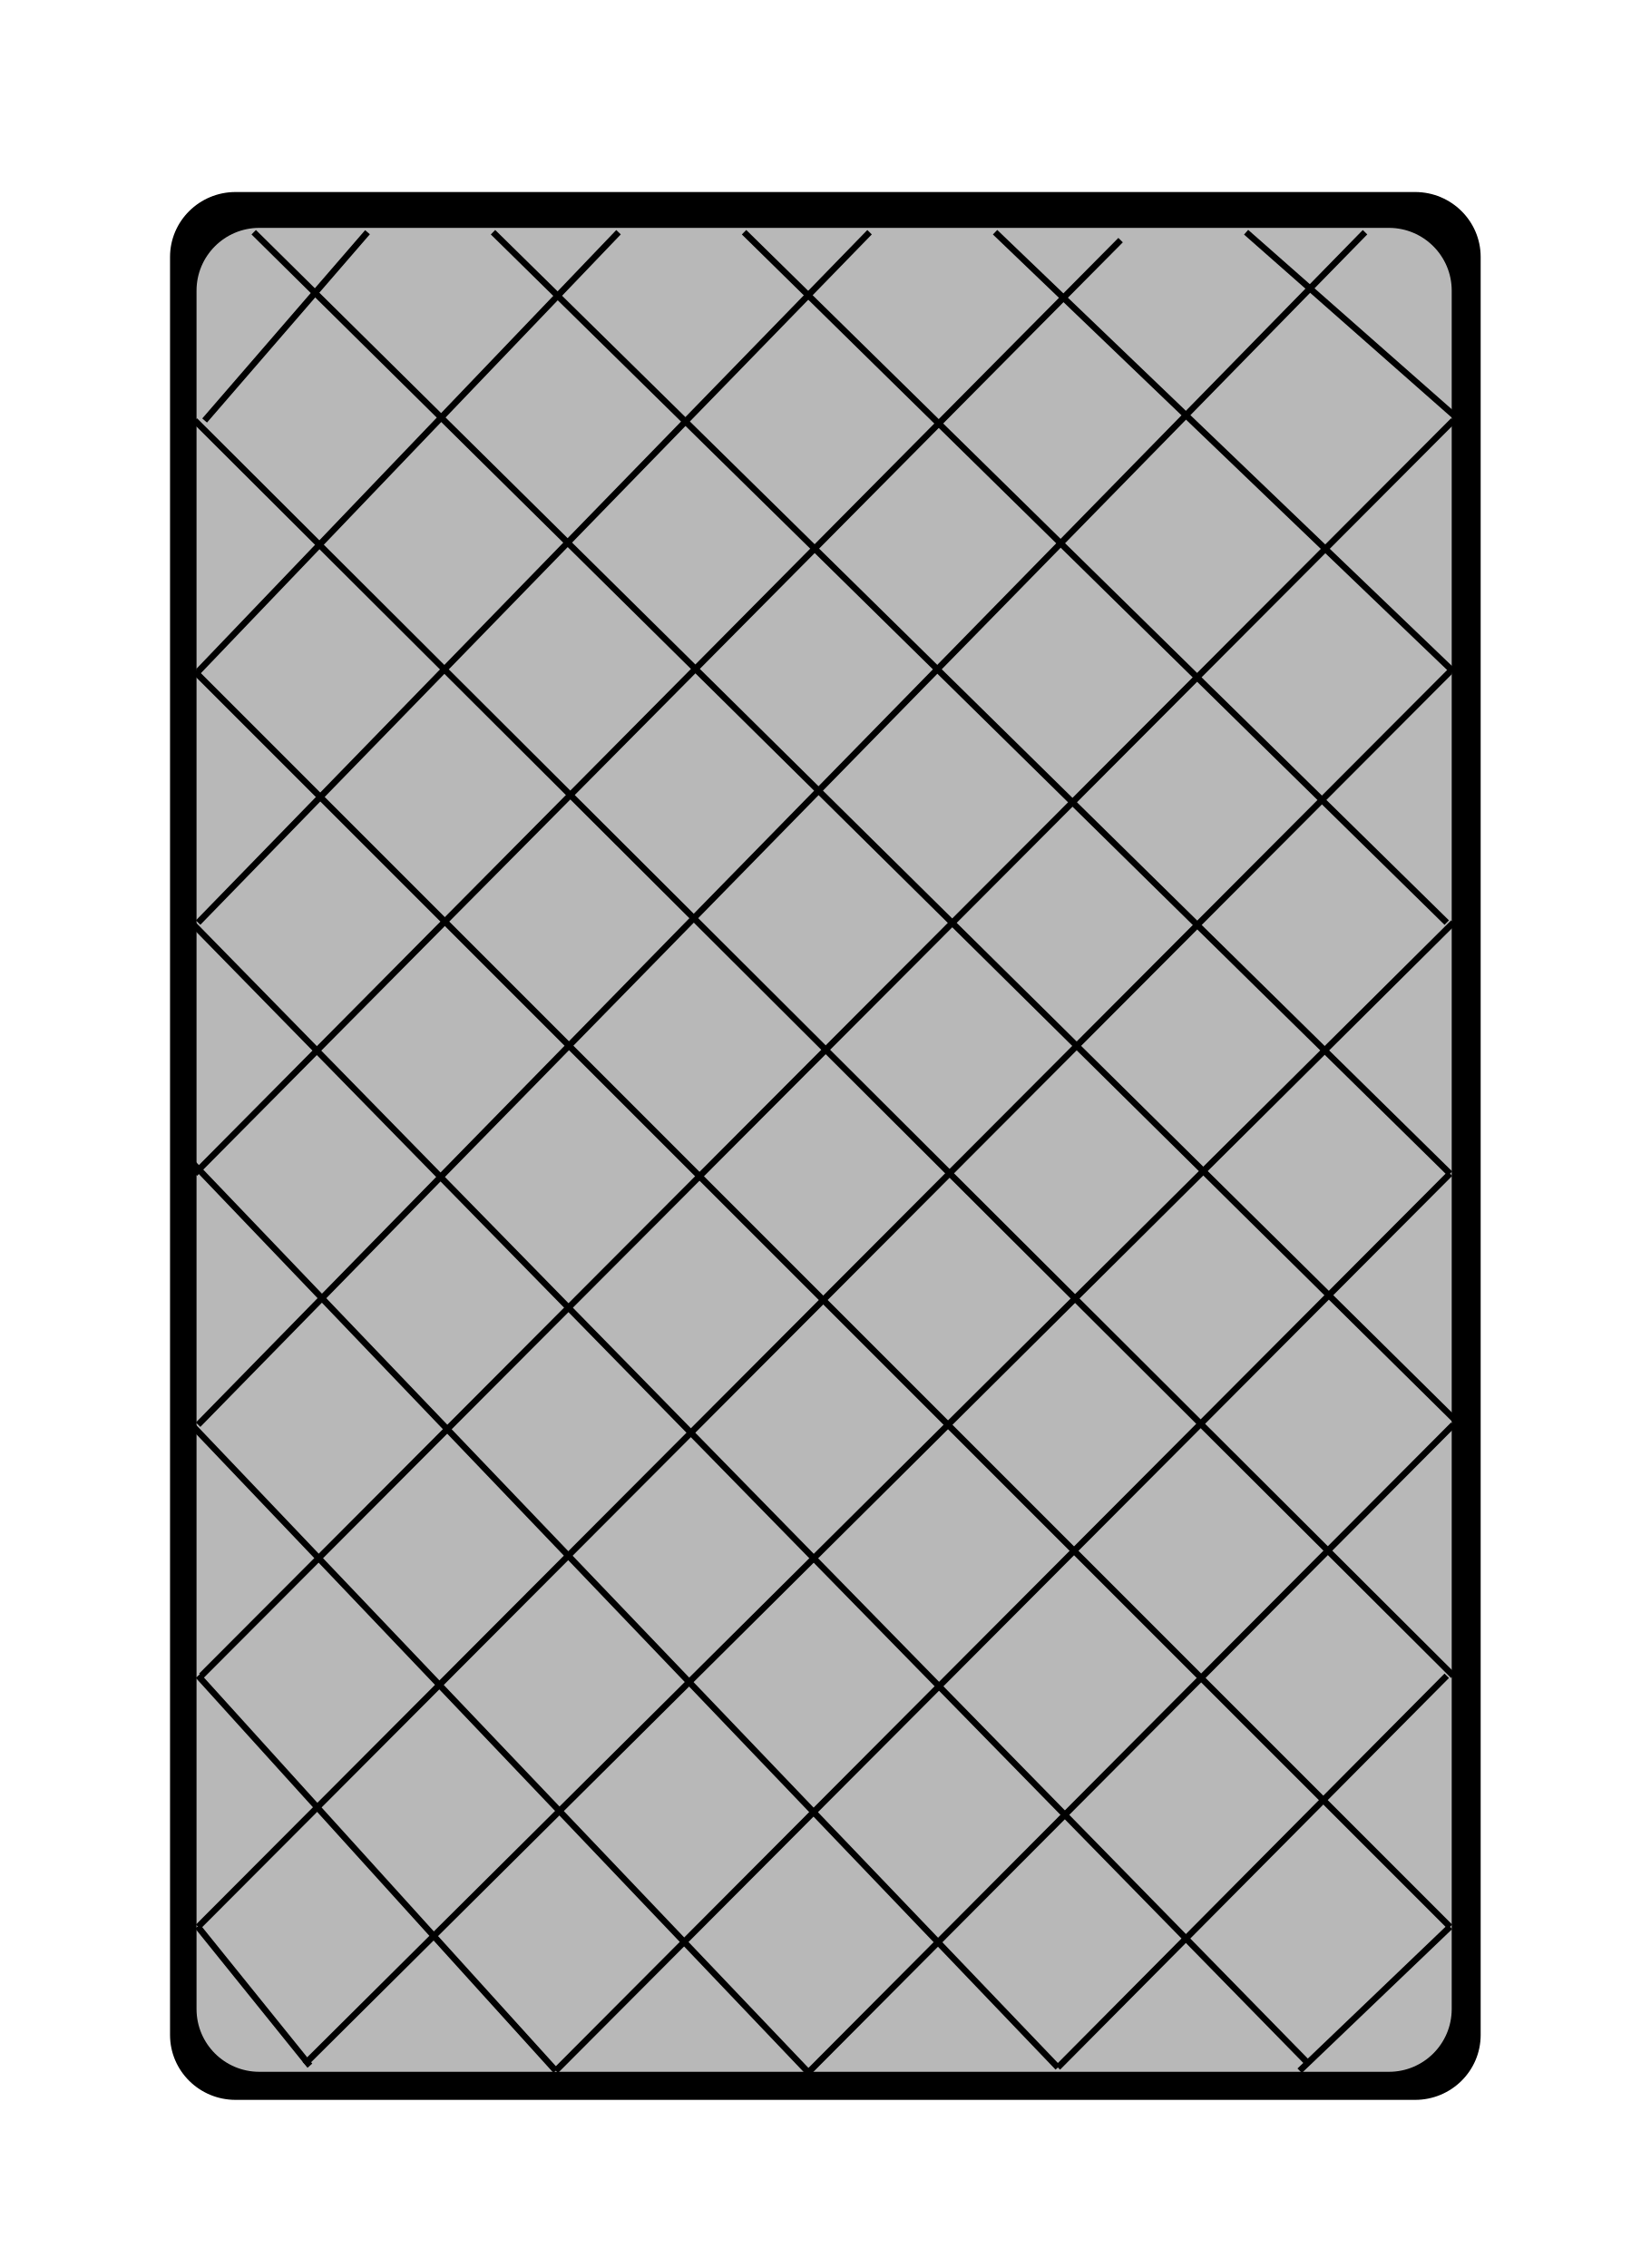
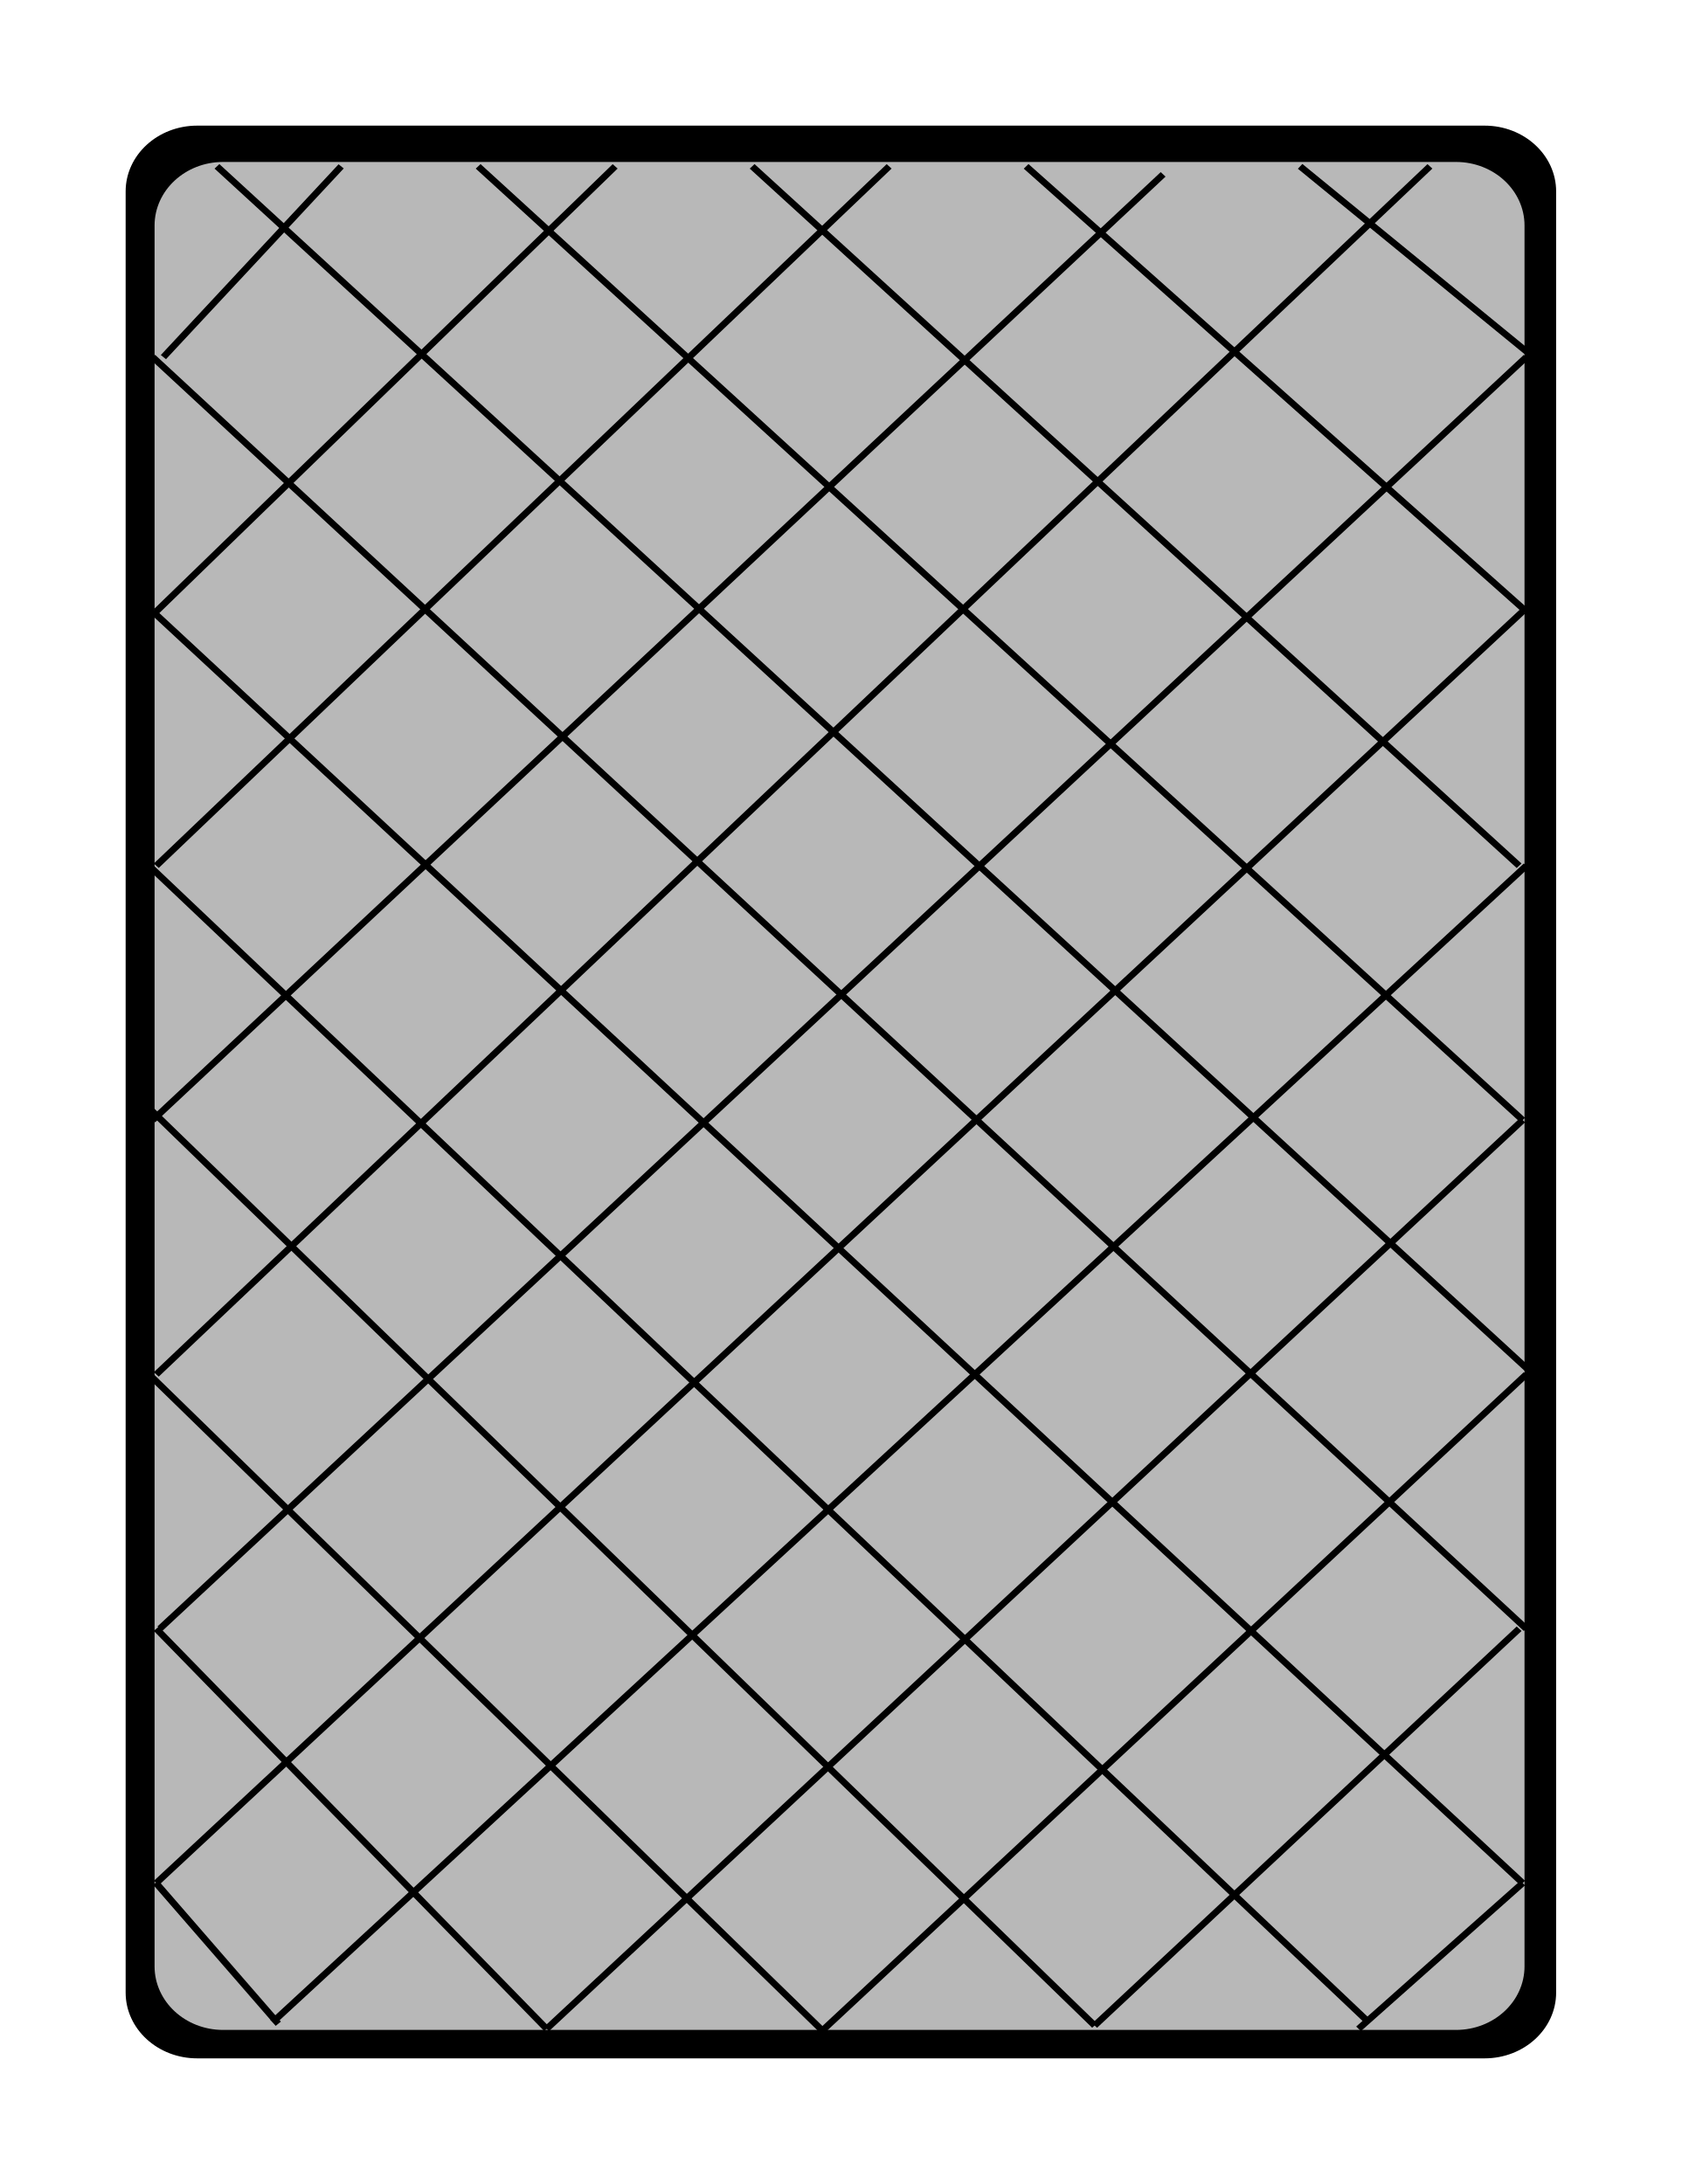
- <svg xmlns="http://www.w3.org/2000/svg" xmlns:xlink="http://www.w3.org/1999/xlink" width="34mm" height="47mm" viewBox="0 0 34 47" version="1.1" id="svg8">
+ <svg xmlns="http://www.w3.org/2000/svg" xmlns:xlink="http://www.w3.org/1999/xlink" width="87" height="113" viewBox="0 0 23.019 29.898" version="1.1" id="svg8">
  <defs id="defs2">
    <path id="f1v0cS9pmh" d="m 232.76,49.31 c 5.52,0 10,4.48 10,10 0,56.76 0,217.03 0,273.79 0,5.53 -4.48,10 -10,10 -38,0 -142,0 -180,0 -5.52,0 -10,-4.47 -10,-10 0,-56.76 0,-217.03 0,-273.79 0,-5.52 4.48,-10 10,-10 38,0 142,0 180,0 z" />
    <path id="a2hiykLyYv" d="" />
    <path id="bagOd9Zrz" d="M 44.05,80 70,50" />
    <path id="d2vZGLRNQx" d="M 43.01,100 90,50" />
    <path id="e5bPMpM64" d="M 110,50 43.01,120" />
    <path id="a2g9xdDp6" d="M 130,50 43.01,140" />
    <path id="b2zkzSp7M" d="M 150,50 43.01,160" />
    <path id="cNwfMZoGj" d="M 170,51.78 43.01,180" />
    <path id="c2u2ewZ0D5" d="M 190,51.26 42.49,200" />
    <path id="b7emq8Dvh" d="M 210,50 41.97,220" />
    <path id="a4bC5AAwoI" d="M 228.95,50 43.01,240" />
    <path id="i121HNKnRO" d="M 241.45,60 43.01,260" />
    <path id="c9Zk79Z6B" d="M 243.01,80 43.53,280" />
    <path id="b32kgdA0HW" d="m 243.01,100 -200,200" />
    <path id="a1klkhGg6F" d="M 242.49,120 43.01,320" />
    <path id="b1mp1QK8Yk" d="M 241.97,142.93 44.57,340" />
    <path id="bO99doKw8" d="M 243.01,160 60,341.88" />
    <path id="a9jLupyhKv" d="M 242.49,180 80,342.41" />
    <path id="bbAY3ZeMno" d="M 242.49,200 100,342.93" />
    <path id="bs3gbJA6f" d="M 241.97,223.13 120,342.93" />
    <path id="a1pQSAx7C2" d="M 243.01,240 140,343.45" />
    <path id="adoSjgXBH" d="M 242.49,260 160,343.45" />
    <path id="a5L89w8ckJ" d="M 241.97,280 180,342.41" />
    <path id="c1HAoMhMUA" d="M 242.49,300 200,341.88" />
    <path id="aaNbOAf4b" d="M 41.97,320 60,341.36" />
    <path id="f8AZSqYJr" d="M 43.01,300 80,342.93" />
    <path id="c2rG9anrUi" d="M 43.01,280 100,342.93" />
    <path id="a1koAKNZgM" d="M 41.45,260 120,343.45" />
    <path id="a3fLgFBULC" d="M 140,342.93 41.97,240" />
    <path id="cWve08EmT" d="M 160,342.41 41.97,220" />
    <path id="a1u0VKyXX2" d="M 180,342.41 41.97,198.13" />
    <path id="a7x1XUcbp8" d="M 200,341.88 41.97,180" />
    <path id="c2UQi6LriK" d="" />
    <path id="aWfWang8q" d="M 244.05,80 210,50" />
    <path id="b44p0dwifa" d="M 243.53,100 190,50" />
    <path id="f1b3gy6S5" d="M 243.01,120 170,50" />
    <path id="a30oHXHJK" d="M 242.49,142.93 150,50" />
    <path id="a2IiypE0sZ" d="M 241.97,160 130,50" />
    <path id="a7DMeQg1WB" d="M 241.97,180 110,50" />
    <path id="d1WTovHkEQ" d="M 242.49,200 90,50" />
    <path id="fceDLNjpi" d="M 242.49,222.61 67.49,50" />
    <path id="a1CgvlL9Tl" d="" />
    <path id="hB1Ti40jQ" d="" />
    <path id="b8hPY5cdt" d="" />
    <path id="a3jvxMlE3i" d="M 41.97,160 220,341.88" />
    <path id="b4Fv6qXnWT" d="M 41.45,140 240,340" />
    <path id="aTW1beIfZ" d="m 42.49,120 200,200" />
    <path id="aV5PdwMCg" d="M 43.53,100 243.01,300" />
    <path id="a2nRAAPXhs" d="M 42.49,80 243.01,280" />
    <path id="aopbtJIMW" d="M 43.53,60 242.49,260" />
    <path id="a60XpaNOTQ" d="M 244.05,240 51.87,50" />
    <path id="g3UWdSBJtC" d="m 242.49,320 -23.96,22.93" />
  </defs>
-   <g id="layer1" transform="translate(0,-250)">
-     <g id="g4954-2-8" transform="matrix(0.1182664,0,0,0.1182664,159.8832,243.9845)" style="fill:#b8b8b8;fill-opacity:1">
+   <g id="layer1" transform="translate(0,-267.1021)">
+     <g id="g4954-2-8" transform="matrix(0.08524858,0,0,0.07914523,114.4263,262.1333)" style="fill:#b8b8b8;fill-opacity:1">
      <g id="g4652-2-0" style="fill:#b8b8b8;fill-opacity:1">
        <g id="g4650-9-9" style="fill:#b8b8b8;fill-opacity:1">
          <use id="use4648-2-2" xlink:href="#a2hiykLyYv" style="opacity:1;fill:#b8b8b8;fill-opacity:1;stroke:#000000;stroke-width:1;stroke-opacity:1" x="0" y="0" width="100%" height="100%" />
        </g>
      </g>
      <g id="g4838-81-3" style="fill:#b8b8b8;fill-opacity:1">
        <g id="g4836-2-1" style="fill:#b8b8b8;fill-opacity:1">
          <use id="use4834-4-8" xlink:href="#c2UQi6LriK" style="opacity:1;fill:#b8b8b8;fill-opacity:1;stroke:#000000;stroke-width:1;stroke-opacity:1" x="0" y="0" width="100%" height="100%" />
        </g>
      </g>
      <g id="g4892-7-7" style="fill:#b8b8b8;fill-opacity:1">
        <g id="g4890-8-4" style="fill:#b8b8b8;fill-opacity:1">
          <use id="use4888-6-1" xlink:href="#a1CgvlL9Tl" style="opacity:1;fill:#b8b8b8;fill-opacity:1;stroke:#000000;stroke-width:1;stroke-opacity:1" x="0" y="0" width="100%" height="100%" />
        </g>
      </g>
      <g id="g4898-3-6" style="fill:#b8b8b8;fill-opacity:1">
        <g id="g4896-7-3" style="fill:#b8b8b8;fill-opacity:1">
          <use id="use4894-7-8" xlink:href="#hB1Ti40jQ" style="opacity:1;fill:#b8b8b8;fill-opacity:1;stroke:#000000;stroke-width:1;stroke-opacity:1" x="0" y="0" width="100%" height="100%" />
        </g>
      </g>
      <g id="g4904-23-5" style="fill:#b8b8b8;fill-opacity:1">
        <g id="g4902-72-5" style="fill:#b8b8b8;fill-opacity:1">
          <use id="use4900-5-0" xlink:href="#b8hPY5cdt" style="opacity:1;fill:#b8b8b8;fill-opacity:1;stroke:#000000;stroke-width:1;stroke-opacity:1" x="0" y="0" width="100%" height="100%" />
        </g>
      </g>
      <g id="g4646-1-3-1" style="fill:#000000;fill-opacity:1" transform="matrix(1.148357,0,0,1.137891,-1371.197,28.40102)">
        <use id="use4644-1-76-2" xlink:href="#f1v0cS9pmh" style="opacity:1;fill:#000000;fill-opacity:1" x="0" y="0" width="100%" height="100%" />
      </g>
      <g id="g4646-8-6" style="fill:#b8b8b8;fill-opacity:1" transform="matrix(1.09976,0,0,1.09976,-1364.475,36.56522)">
        <use id="use4644-13-4" xlink:href="#f1v0cS9pmh" style="opacity:1;fill:#b8b8b8;fill-opacity:1" x="0" y="0" width="100%" height="100%" />
      </g>
      <g id="g4658-6-8" style="fill:#b8b8b8;fill-opacity:1" transform="matrix(1.09976,0,0,1.09976,-1364.475,36.56522)">
        <g id="g4656-4-5" style="fill:#b8b8b8;fill-opacity:1">
          <use id="use4654-03-6" xlink:href="#bagOd9Zrz" style="opacity:1;fill:#b8b8b8;fill-opacity:1;stroke:#000000;stroke-width:1;stroke-opacity:1" x="0" y="0" width="100%" height="100%" />
        </g>
      </g>
      <g id="g4670-5-2" style="fill:#b8b8b8;fill-opacity:1" transform="matrix(1.09976,0,0,1.09976,-1364.475,36.56522)">
        <g id="g4668-85-5" style="fill:#b8b8b8;fill-opacity:1">
          <use id="use4666-09-2" xlink:href="#e5bPMpM64" style="opacity:1;fill:#b8b8b8;fill-opacity:1;stroke:#000000;stroke-width:1;stroke-opacity:1" x="0" y="0" width="100%" height="100%" />
        </g>
      </g>
      <g id="g4682-98-6" style="fill:#b8b8b8;fill-opacity:1" transform="matrix(1.09976,0,0,1.09976,-1364.475,36.56522)">
        <g id="g4680-0-9" style="fill:#b8b8b8;fill-opacity:1">
          <use id="use4678-2-1" xlink:href="#b2zkzSp7M" style="opacity:1;fill:#b8b8b8;fill-opacity:1;stroke:#000000;stroke-width:1;stroke-opacity:1" x="0" y="0" width="100%" height="100%" />
        </g>
      </g>
      <g id="g4694-4-3" style="fill:#b8b8b8;fill-opacity:1" transform="matrix(1.09976,0,0,1.09976,-1364.475,36.56522)">
        <g id="g4692-9-3" style="fill:#b8b8b8;fill-opacity:1">
          <use id="use4690-0-1" xlink:href="#c2u2ewZ0D5" style="opacity:1;fill:#b8b8b8;fill-opacity:1;stroke:#000000;stroke-width:1;stroke-opacity:1" x="0" y="0" width="100%" height="100%" />
        </g>
      </g>
      <g id="g4706-1-5" style="fill:#b8b8b8;fill-opacity:1" transform="matrix(1.09976,0,0,1.09976,-1364.475,36.56522)">
        <g id="g4704-2-2" style="fill:#b8b8b8;fill-opacity:1">
          <use id="use4702-0-6" xlink:href="#a4bC5AAwoI" style="opacity:1;fill:#b8b8b8;fill-opacity:1;stroke:#000000;stroke-width:1;stroke-opacity:1" x="0" y="0" width="100%" height="100%" />
        </g>
      </g>
      <g id="g4718-0-9" style="fill:#b8b8b8;fill-opacity:1" transform="matrix(1.09976,0,0,1.09976,-1364.475,36.56522)">
        <g id="g4716-6-4" style="fill:#b8b8b8;fill-opacity:1">
          <use id="use4714-3-4" xlink:href="#c9Zk79Z6B" style="opacity:1;fill:#b8b8b8;fill-opacity:1;stroke:#000000;stroke-width:1;stroke-opacity:1" x="0" y="0" width="100%" height="100%" />
        </g>
      </g>
      <g id="g4730-90-6" style="fill:#b8b8b8;fill-opacity:1" transform="matrix(1.09976,0,0,1.09976,-1364.475,36.56522)">
        <g id="g4728-8-0" style="fill:#b8b8b8;fill-opacity:1">
          <use id="use4726-3-7" xlink:href="#a1klkhGg6F" style="opacity:1;fill:#b8b8b8;fill-opacity:1;stroke:#000000;stroke-width:1;stroke-opacity:1" x="0" y="0" width="100%" height="100%" />
        </g>
      </g>
      <g id="g4742-8-4" style="fill:#b8b8b8;fill-opacity:1" transform="matrix(1.09976,0,0,1.09976,-1364.475,36.56522)">
        <g id="g4740-7-3" style="fill:#b8b8b8;fill-opacity:1">
          <use id="use4738-3-7" xlink:href="#bO99doKw8" style="opacity:1;fill:#b8b8b8;fill-opacity:1;stroke:#000000;stroke-width:1;stroke-opacity:1" x="0" y="0" width="100%" height="100%" />
        </g>
      </g>
      <g id="g4754-1-9" style="fill:#b8b8b8;fill-opacity:1" transform="matrix(1.09976,0,0,1.09976,-1364.475,36.56522)">
        <g id="g4752-0-0" style="fill:#b8b8b8;fill-opacity:1">
          <use id="use4750-0-0" xlink:href="#bbAY3ZeMno" style="opacity:1;fill:#b8b8b8;fill-opacity:1;stroke:#000000;stroke-width:1;stroke-opacity:1" x="0" y="0" width="100%" height="100%" />
        </g>
      </g>
      <g id="g4766-5-2" style="fill:#b8b8b8;fill-opacity:1" transform="matrix(1.09976,0,0,1.09976,-1364.475,36.56522)">
        <g id="g4764-0-2" style="fill:#b8b8b8;fill-opacity:1">
          <use id="use4762-31-6" xlink:href="#a1pQSAx7C2" style="opacity:1;fill:#b8b8b8;fill-opacity:1;stroke:#000000;stroke-width:1;stroke-opacity:1" x="0" y="0" width="100%" height="100%" />
        </g>
      </g>
      <g id="g4778-8-9" style="fill:#b8b8b8;fill-opacity:1" transform="matrix(1.09976,0,0,1.09976,-1364.475,36.56522)">
        <g id="g4776-0-0" style="fill:#b8b8b8;fill-opacity:1">
          <use id="use4774-1-3" xlink:href="#a5L89w8ckJ" style="opacity:1;fill:#b8b8b8;fill-opacity:1;stroke:#000000;stroke-width:1;stroke-opacity:1" x="0" y="0" width="100%" height="100%" />
        </g>
      </g>
      <g id="g4790-7-5" style="fill:#b8b8b8;fill-opacity:1" transform="matrix(1.091046,0,0,1.1422,-1363.049,22.92236)">
        <g id="g4788-91-5" style="fill:#b8b8b8;fill-opacity:1">
          <use id="use4786-03-8" xlink:href="#aaNbOAf4b" style="opacity:1;fill:#b8b8b8;fill-opacity:1;stroke:#000000;stroke-width:1;stroke-opacity:1" x="0" y="0" width="100%" height="100%" />
        </g>
      </g>
      <g id="g4802-5-7" style="fill:#b8b8b8;fill-opacity:1" transform="matrix(1.09976,0,0,1.09976,-1364.475,36.56522)">
        <g id="g4800-9-1" style="fill:#b8b8b8;fill-opacity:1">
          <use id="use4798-4-7" xlink:href="#c2rG9anrUi" style="opacity:1;fill:#b8b8b8;fill-opacity:1;stroke:#000000;stroke-width:1;stroke-opacity:1" x="0" y="0" width="100%" height="100%" />
        </g>
      </g>
      <g id="g4814-8-0" style="fill:#b8b8b8;fill-opacity:1" transform="matrix(1.09976,0,0,1.09976,-1364.475,36.56522)">
        <g id="g4812-4-6" style="fill:#b8b8b8;fill-opacity:1">
          <use id="use4810-6-0" xlink:href="#a3fLgFBULC" style="opacity:1;fill:#b8b8b8;fill-opacity:1;stroke:#000000;stroke-width:1;stroke-opacity:1" x="0" y="0" width="100%" height="100%" />
        </g>
      </g>
      <g id="g4826-9-4" style="fill:#b8b8b8;fill-opacity:1" transform="matrix(1.09976,0,0,1.09976,-1364.475,36.56522)">
        <g id="g4824-29-1" style="fill:#b8b8b8;fill-opacity:1">
          <use id="use4822-03-3" xlink:href="#a1u0VKyXX2" style="opacity:1;fill:#b8b8b8;fill-opacity:1;stroke:#000000;stroke-width:1;stroke-opacity:1" x="0" y="0" width="100%" height="100%" />
        </g>
      </g>
      <g id="g4844-0-0" style="fill:#b8b8b8;fill-opacity:1" transform="matrix(1.09976,0,0,1.09976,-1364.475,36.56522)">
        <g id="g4842-3-2" style="fill:#b8b8b8;fill-opacity:1">
          <use id="use4840-37-9" xlink:href="#aWfWang8q" style="opacity:1;fill:#b8b8b8;fill-opacity:1;stroke:#000000;stroke-width:1;stroke-opacity:1" x="0" y="0" width="100%" height="100%" />
        </g>
      </g>
      <g id="g4856-9-6" style="fill:#b8b8b8;fill-opacity:1" transform="matrix(1.09976,0,0,1.09976,-1364.475,36.56522)">
        <g id="g4854-49-0" style="fill:#b8b8b8;fill-opacity:1">
          <use id="use4852-9-9" xlink:href="#f1b3gy6S5" style="opacity:1;fill:#b8b8b8;fill-opacity:1;stroke:#000000;stroke-width:1;stroke-opacity:1" x="0" y="0" width="100%" height="100%" />
        </g>
      </g>
      <g id="g4868-1-3" style="fill:#b8b8b8;fill-opacity:1" transform="matrix(1.09976,0,0,1.09976,-1364.475,36.56522)">
        <g id="g4866-9-5" style="fill:#b8b8b8;fill-opacity:1">
          <use id="use4864-42-4" xlink:href="#a2IiypE0sZ" style="opacity:1;fill:#b8b8b8;fill-opacity:1;stroke:#000000;stroke-width:1;stroke-opacity:1" x="0" y="0" width="100%" height="100%" />
        </g>
      </g>
      <g id="g4880-0-3" style="fill:#b8b8b8;fill-opacity:1" transform="matrix(1.09976,0,0,1.09976,-1364.475,36.56522)">
        <g id="g4878-6-6" style="fill:#b8b8b8;fill-opacity:1">
          <use id="use4876-5-4" xlink:href="#d1WTovHkEQ" style="opacity:1;fill:#b8b8b8;fill-opacity:1;stroke:#000000;stroke-width:1;stroke-opacity:1" x="0" y="0" width="100%" height="100%" />
        </g>
      </g>
      <g id="g4910-9-3" style="fill:#b8b8b8;fill-opacity:1" transform="matrix(1.09976,0,0,1.09976,-1364.475,36.56522)">
        <g id="g4908-5-1" style="fill:#b8b8b8;fill-opacity:1">
          <use id="use4906-6-9" xlink:href="#a3jvxMlE3i" style="opacity:1;fill:#b8b8b8;fill-opacity:1;stroke:#000000;stroke-width:1;stroke-opacity:1" x="0" y="0" width="100%" height="100%" />
        </g>
      </g>
      <g id="g4922-11-1" style="fill:#b8b8b8;fill-opacity:1" transform="matrix(1.09976,0,0,1.09976,-1364.475,36.56522)">
        <g id="g4920-4-0" style="fill:#b8b8b8;fill-opacity:1">
          <use id="use4918-37-9" xlink:href="#aTW1beIfZ" style="opacity:1;fill:#b8b8b8;fill-opacity:1;stroke:#000000;stroke-width:1;stroke-opacity:1" x="0" y="0" width="100%" height="100%" />
        </g>
      </g>
      <g id="g4934-2-4" style="fill:#b8b8b8;fill-opacity:1" transform="matrix(1.09976,0,0,1.09976,-1364.475,36.56522)">
        <g id="g4932-7-5" style="fill:#b8b8b8;fill-opacity:1">
          <use id="use4930-33-6" xlink:href="#a2nRAAPXhs" style="opacity:1;fill:#b8b8b8;fill-opacity:1;stroke:#000000;stroke-width:1;stroke-opacity:1" x="0" y="0" width="100%" height="100%" />
        </g>
      </g>
      <g id="g4946-9-2" style="fill:#b8b8b8;fill-opacity:1" transform="matrix(1.09976,0,0,1.09976,-1364.475,36.56522)">
        <g id="g4944-2-5" style="fill:#b8b8b8;fill-opacity:1">
          <use id="use4942-4-9" xlink:href="#a60XpaNOTQ" style="opacity:1;fill:#b8b8b8;fill-opacity:1;stroke:#000000;stroke-width:1;stroke-opacity:1" x="0" y="0" width="100%" height="100%" />
        </g>
      </g>
      <g id="g4952-4-1" style="fill:#b8b8b8;fill-opacity:1" transform="matrix(1.09976,0,0,1.09976,-1364.475,36.56522)">
        <g id="g4950-4-7" style="fill:#b8b8b8;fill-opacity:1">
          <use id="use4948-9-7" xlink:href="#g3UWdSBJtC" style="opacity:1;fill:#b8b8b8;fill-opacity:1;stroke:#000000;stroke-width:1;stroke-opacity:1" x="0" y="0" width="100%" height="100%" />
        </g>
      </g>
    </g>
  </g>
</svg>
